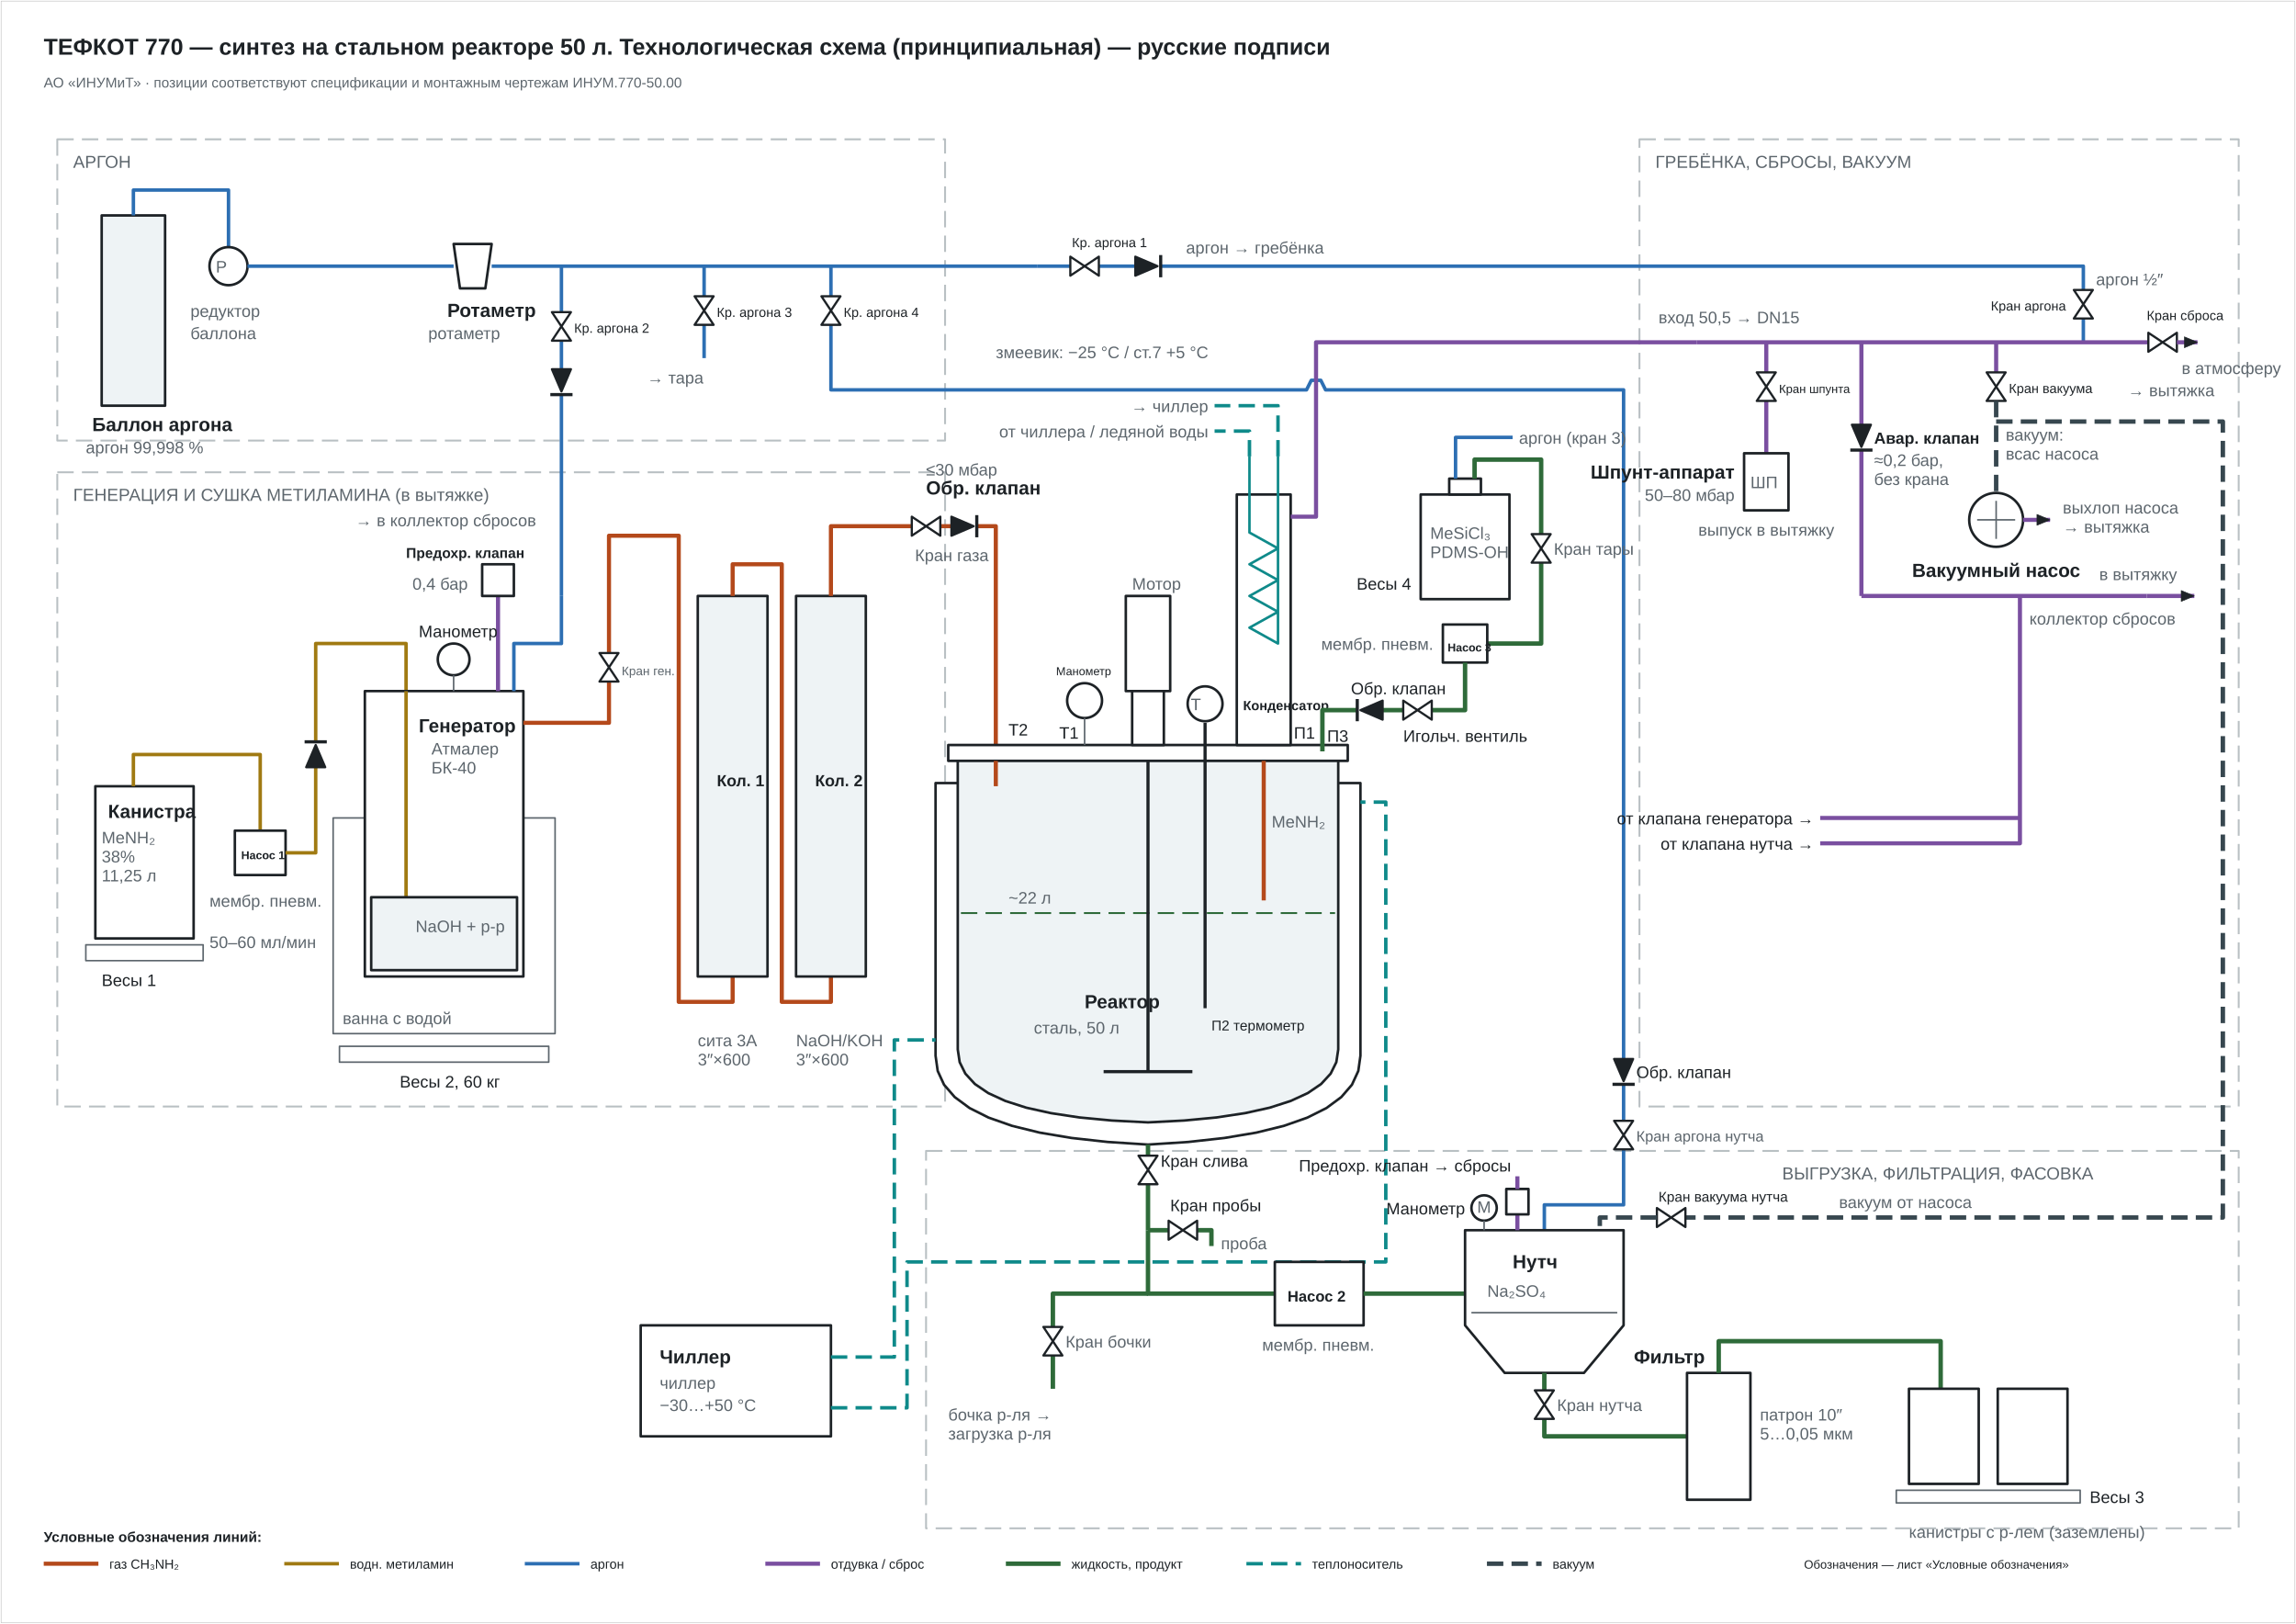
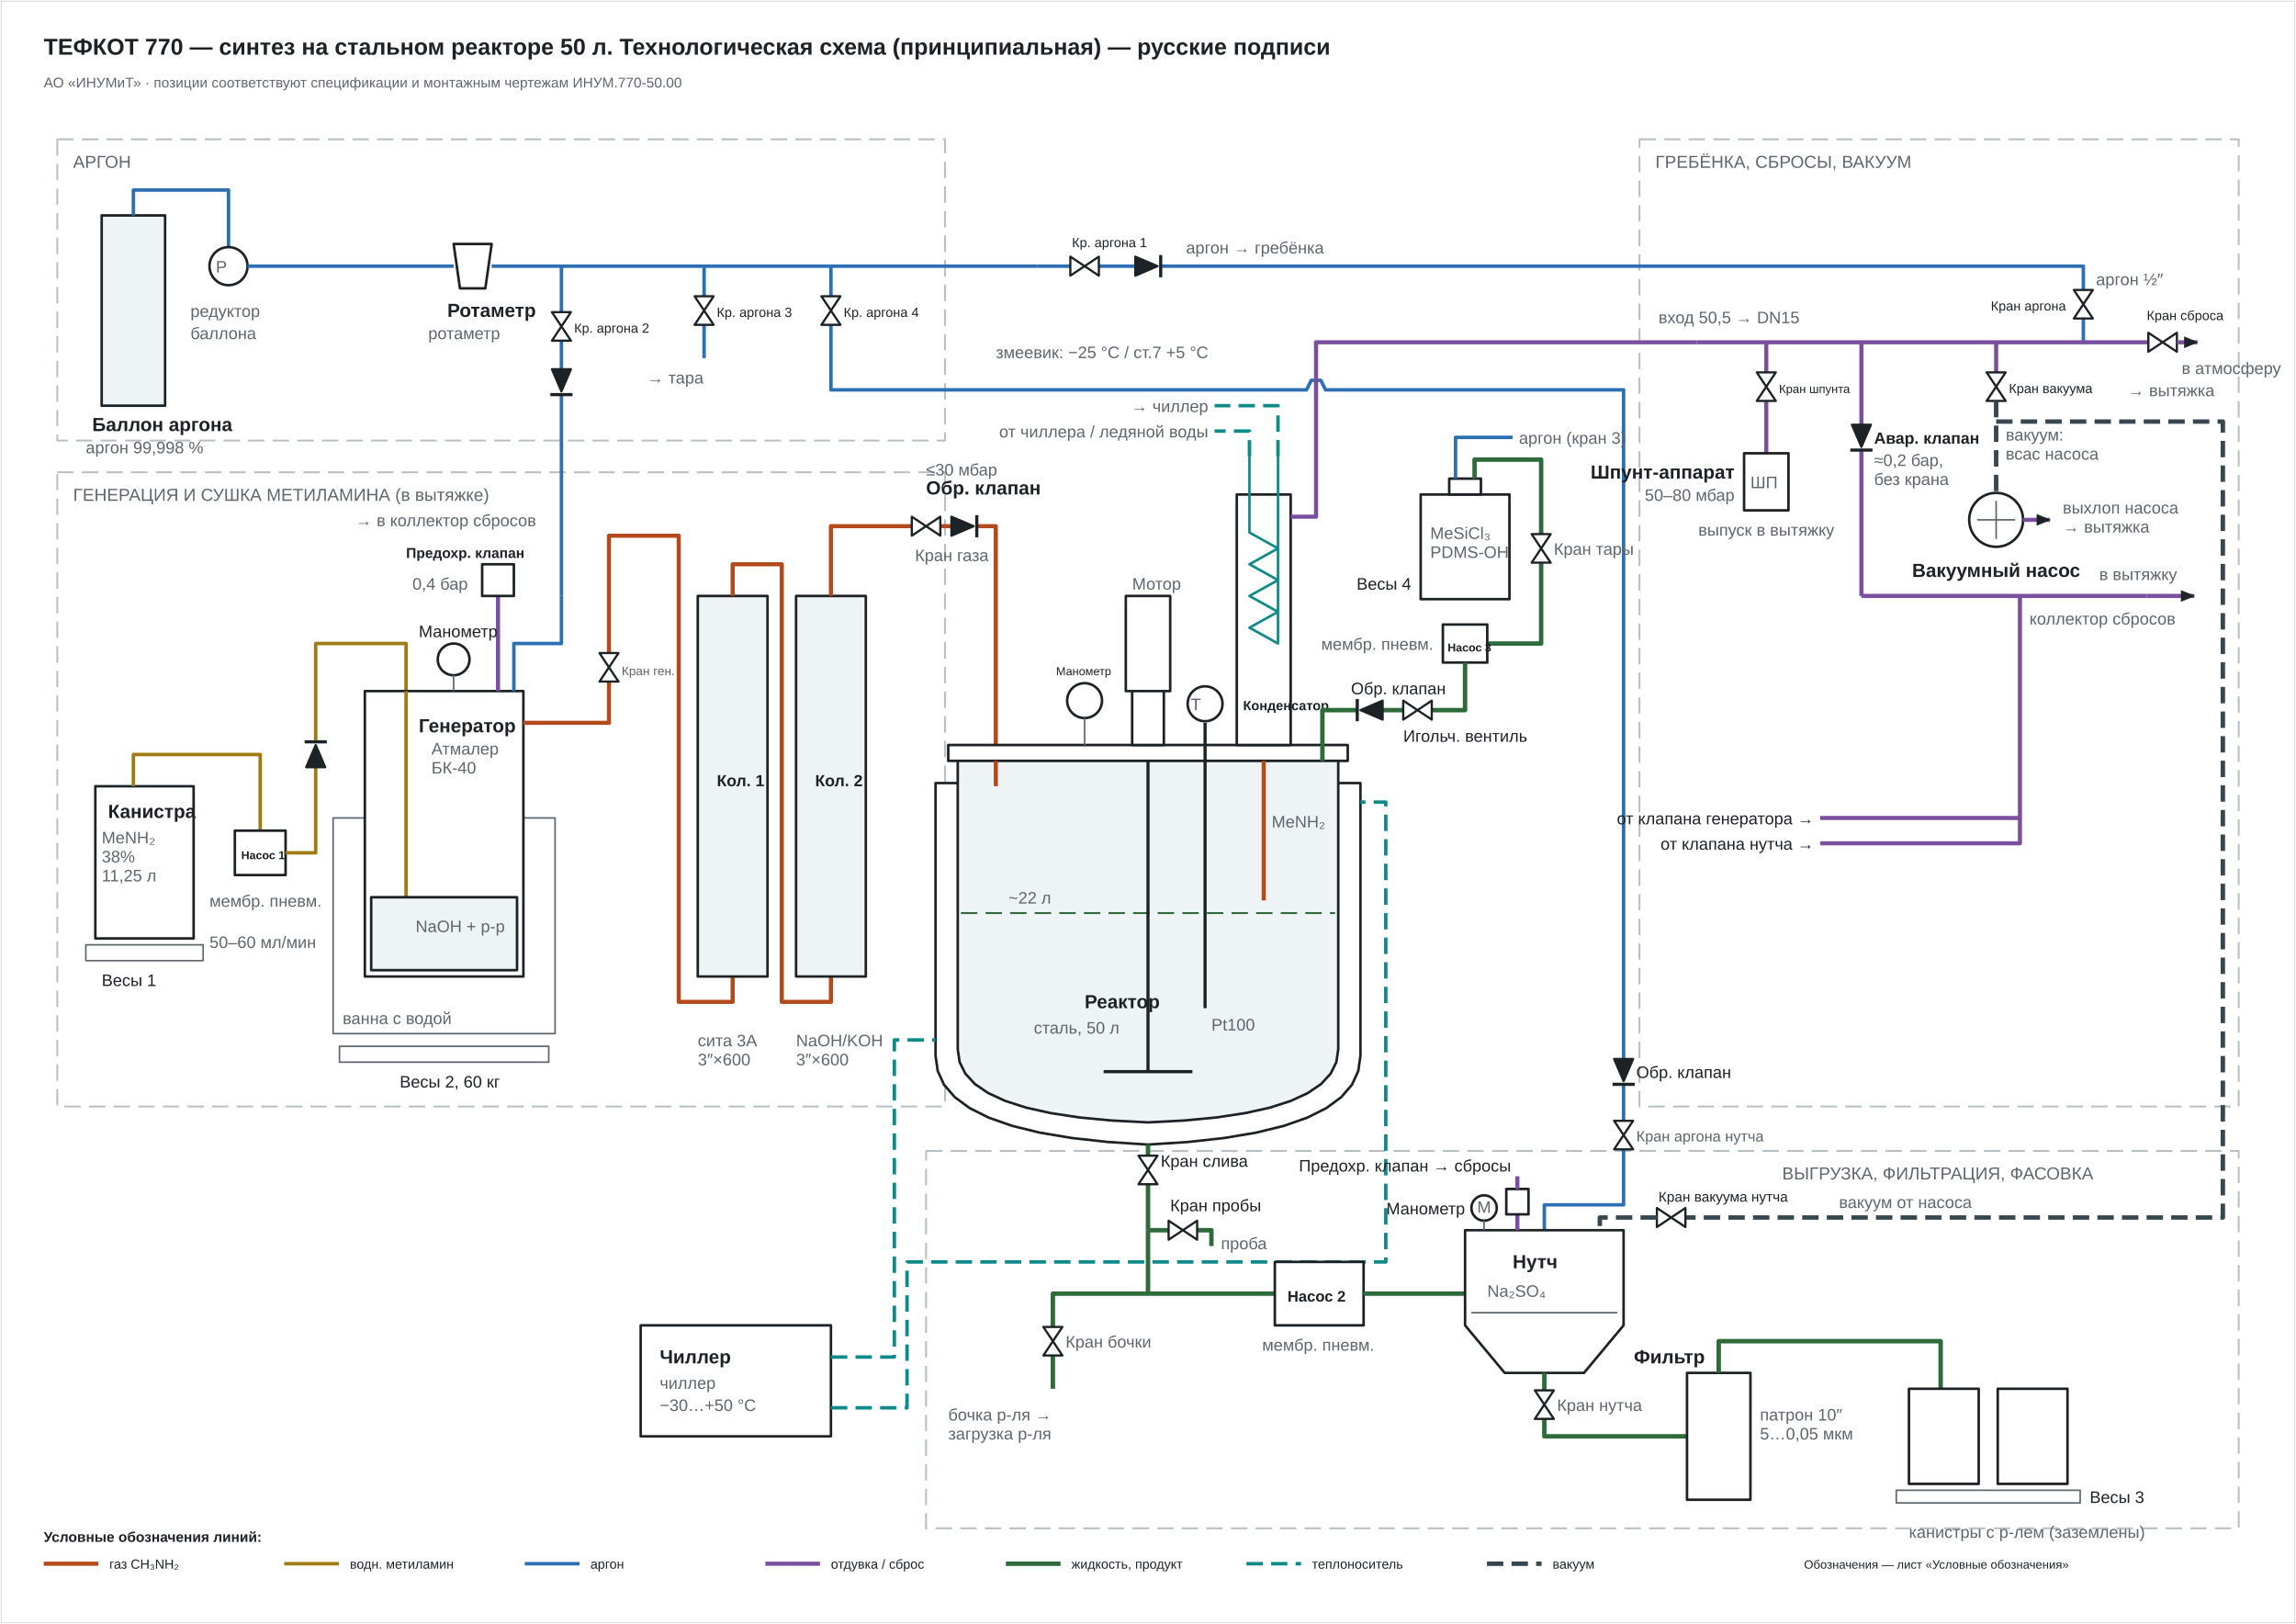
<svg xmlns="http://www.w3.org/2000/svg" viewBox="0 0 420.0 297.0" width="420.0mm" height="297.0mm" font-family="Arial, 'Liberation Sans', sans-serif">
  <rect width="100%" height="100%" fill="#fff" />
  <path d="M0.20,0.20 L419.80,0.20 L419.80,296.80 L0.20,296.80 Z" fill="none" stroke="#bbbbbb" stroke-width="0.1" stroke-linejoin="round" />
  <text x="8.00" y="10.00" font-size="4.2" text-anchor="start" fill="#1d2226" font-weight="bold">ТЕФКОТ 770 — синтез на стальном реакторе 50 л. Технологическая схема (принципиальная) — русские подписи</text>
  <text x="8.00" y="16.00" font-size="2.6" text-anchor="start" fill="#5d666d">АО «ИНУМиТ» · позиции соответствуют спецификации и монтажным чертежам ИНУМ.770-50.00</text>
  <path d="M10.48,25.48 L172.88,25.48 L172.88,80.58 L10.48,80.58 Z" fill="none" stroke="#b9c0c3" stroke-width="0.348" stroke-dasharray="3 1.5" stroke-linejoin="round" />
  <text x="13.38" y="30.70" font-size="3.19" text-anchor="start" fill="#5d666d">АРГОН</text>
  <path d="M10.48,86.38 L172.88,86.38 L172.88,202.38 L10.48,202.38 Z" fill="none" stroke="#b9c0c3" stroke-width="0.348" stroke-dasharray="3 1.5" stroke-linejoin="round" />
  <text x="13.38" y="91.60" font-size="3.19" text-anchor="start" fill="#5d666d">ГЕНЕРАЦИЯ И СУШКА МЕТИЛАМИНА (в вытяжке)</text>
  <path d="M299.90,25.48 L409.52,25.48 L409.52,202.38 L299.90,202.38 Z" fill="none" stroke="#b9c0c3" stroke-width="0.348" stroke-dasharray="3 1.5" stroke-linejoin="round" />
  <text x="302.80" y="30.70" font-size="3.19" text-anchor="start" fill="#5d666d">ГРЕБЁНКА, СБРОСЫ, ВАКУУМ</text>
  <path d="M169.40,210.50 L409.52,210.50 L409.52,279.52 L169.40,279.52 Z" fill="none" stroke="#b9c0c3" stroke-width="0.348" stroke-dasharray="3 1.5" stroke-linejoin="round" />
  <text x="326.00" y="215.72" font-size="3.19" text-anchor="start" fill="#5d666d">ВЫГРУЗКА, ФИЛЬТРАЦИЯ, ФАСОВКА</text>
  <path d="M18.60,39.40 L30.20,39.40 L30.20,74.20 L18.60,74.20 Z" fill="#eef3f5" stroke="#1d2226" stroke-width="0.464" stroke-linejoin="round" />
  <text x="16.86" y="78.84" font-size="3.48" text-anchor="start" fill="#1d2226" font-weight="bold">Баллон аргона</text>
  <text x="15.70" y="82.90" font-size="3.045" text-anchor="start" fill="#5d666d">аргон 99,998 %</text>
  <path d="M24.40,39.40 L24.40,34.76 L41.80,34.76 L41.80,45.20" fill="none" stroke="#2d6fb3" stroke-width="0.638" stroke-linejoin="round" />
  <circle cx="41.80" cy="48.68" r="3.48" fill="#ffffff" stroke="#1d2226" stroke-width="0.464" />
  <text x="39.48" y="49.84" font-size="3.045" text-anchor="start" fill="#5d666d">Р</text>
  <text x="34.84" y="57.96" font-size="3.045" text-anchor="start" fill="#5d666d">редуктор</text>
  <text x="34.84" y="62.02" font-size="3.045" text-anchor="start" fill="#5d666d">баллона</text>
  <path d="M45.28,48.68 L82.98,48.68" fill="none" stroke="#2d6fb3" stroke-width="0.638" stroke-linejoin="round" />
  <path d="M82.98,44.62 L89.94,44.62 L88.78,52.74 L84.14,52.74 Z" fill="#ffffff" stroke="#1d2226" stroke-width="0.464" stroke-linejoin="round" />
  <text x="81.82" y="57.96" font-size="3.48" text-anchor="start" fill="#1d2226" font-weight="bold">Ротаметр</text>
  <text x="78.34" y="62.02" font-size="3.045" text-anchor="start" fill="#5d666d">ротаметр</text>
  <path d="M89.94,48.68 L169.40,48.68 L189.70,48.68" fill="none" stroke="#2d6fb3" stroke-width="0.638" stroke-linejoin="round" />
  <path d="M102.70,48.68 L102.70,57.09" fill="none" stroke="#2d6fb3" stroke-width="0.638" stroke-linejoin="round" />
  <path d="M102.70,62.31 L102.70,67.53" fill="none" stroke="#2d6fb3" stroke-width="0.638" stroke-linejoin="round" />
  <path d="M102.70,72.17 L102.70,109.00" fill="none" stroke="#2d6fb3" stroke-width="0.638" stroke-linejoin="round" />
  <path d="M100.96,57.09 L104.44,62.31 L100.96,62.31 L104.44,57.09 Z" fill="#ffffff" stroke="#1d2226" stroke-width="0.406" stroke-linejoin="round" />
  <text x="105.02" y="60.86" font-size="2.436" text-anchor="start" fill="#1d2226">Кр. аргона 2</text>
  <path d="M100.96,67.53 L102.70,71.59 L104.44,67.53 Z" fill="#1d2226" stroke="#1d2226" stroke-width="0.406" stroke-linejoin="round" />
  <path d="M100.67,72.17 L104.73,72.17" fill="none" stroke="#1d2226" stroke-width="0.58" stroke-linejoin="round" />
  <path d="M128.80,48.68 L128.80,54.19" fill="none" stroke="#2d6fb3" stroke-width="0.638" stroke-linejoin="round" />
  <path d="M128.80,59.41 L128.80,65.50" fill="none" stroke="#2d6fb3" stroke-width="0.638" stroke-linejoin="round" />
  <path d="M127.06,54.19 L130.54,59.41 L127.06,59.41 L130.54,54.19 Z" fill="#ffffff" stroke="#1d2226" stroke-width="0.406" stroke-linejoin="round" />
  <text x="131.12" y="57.96" font-size="2.436" text-anchor="start" fill="#1d2226">Кр. аргона 3</text>
  <text x="118.36" y="70.14" font-size="3.045" text-anchor="start" fill="#5d666d">→ тара</text>
  <path d="M152.00,48.68 L152.00,54.19" fill="none" stroke="#2d6fb3" stroke-width="0.638" stroke-linejoin="round" />
  <path d="M152.00,59.41 L152.00,71.30 L239.00,71.30 L239.87,69.56 L241.61,69.56 L242.48,71.30 L297.00,71.30 L297.00,193.68" fill="none" stroke="#2d6fb3" stroke-width="0.638" stroke-linejoin="round" />
  <path d="M297.00,198.32 L297.00,204.99" fill="none" stroke="#2d6fb3" stroke-width="0.638" stroke-linejoin="round" />
  <path d="M297.00,210.21 L297.00,220.36 L282.50,220.36 L282.50,225.00" fill="none" stroke="#2d6fb3" stroke-width="0.638" stroke-linejoin="round" />
  <path d="M150.26,54.19 L153.74,59.41 L150.26,59.41 L153.74,54.19 Z" fill="#ffffff" stroke="#1d2226" stroke-width="0.406" stroke-linejoin="round" />
  <text x="154.32" y="57.96" font-size="2.436" text-anchor="start" fill="#1d2226">Кр. аргона 4</text>
  <path d="M295.26,193.68 L297.00,197.74 L298.74,193.68 Z" fill="#1d2226" stroke="#1d2226" stroke-width="0.406" stroke-linejoin="round" />
  <path d="M294.97,198.32 L299.03,198.32" fill="none" stroke="#1d2226" stroke-width="0.58" stroke-linejoin="round" />
  <text x="299.32" y="197.16" font-size="3.045" text-anchor="start" fill="#1d2226">Обр. клапан</text>
  <path d="M295.26,204.99 L298.74,210.21 L295.26,210.21 L298.74,204.99 Z" fill="#ffffff" stroke="#1d2226" stroke-width="0.406" stroke-linejoin="round" />
  <text x="299.32" y="208.76" font-size="2.74" text-anchor="start" fill="#5d666d">Кран аргона нутча</text>
  <path d="M189.70,48.68 L195.79,48.68" fill="none" stroke="#2d6fb3" stroke-width="0.638" stroke-linejoin="round" />
  <path d="M201.01,48.68 L207.68,48.68" fill="none" stroke="#2d6fb3" stroke-width="0.638" stroke-linejoin="round" />
  <path d="M212.32,48.68 L381.10,48.68 L381.10,53.03" fill="none" stroke="#2d6fb3" stroke-width="0.638" stroke-linejoin="round" />
  <path d="M381.10,58.25 L381.10,62.60" fill="none" stroke="#2d6fb3" stroke-width="0.638" stroke-linejoin="round" />
  <path d="M195.79,46.94 L201.01,50.42 L201.01,46.94 L195.79,50.42 Z" fill="#ffffff" stroke="#1d2226" stroke-width="0.406" stroke-linejoin="round" />
  <text x="196.08" y="45.20" font-size="2.436" text-anchor="start" fill="#1d2226">Кр. аргона 1</text>
  <path d="M207.68,46.94 L211.74,48.68 L207.68,50.42 Z" fill="#1d2226" stroke="#1d2226" stroke-width="0.406" stroke-linejoin="round" />
  <path d="M212.32,46.65 L212.32,50.71" fill="none" stroke="#1d2226" stroke-width="0.58" stroke-linejoin="round" />
  <text x="216.96" y="46.36" font-size="3.045" text-anchor="start" fill="#5d666d">аргон → гребёнка</text>
  <path d="M17.44,143.80 L35.42,143.80 L35.42,171.64 L17.44,171.64 Z" fill="#ffffff" stroke="#1d2226" stroke-width="0.464" stroke-linejoin="round" />
  <text x="19.76" y="149.60" font-size="3.48" text-anchor="start" fill="#1d2226" font-weight="bold">Канистра</text>
  <text x="18.60" y="154.24" font-size="3.045" text-anchor="start" fill="#5d666d">MeNH₂</text>
  <text x="18.60" y="157.72" font-size="3.045" text-anchor="start" fill="#5d666d">38%</text>
  <text x="18.60" y="161.20" font-size="3.045" text-anchor="start" fill="#5d666d">11,25 л</text>
  <path d="M15.70,172.80 L37.16,172.80 L37.16,175.70 L15.70,175.70 Z" fill="none" stroke="#5d666d" stroke-width="0.29" stroke-linejoin="round" />
  <text x="18.60" y="180.34" font-size="3.045" text-anchor="start" fill="#1d2226">Весы 1</text>
  <path d="M24.40,143.80 L24.40,138.00 L47.60,138.00 L47.60,151.92" fill="none" stroke="#a07a12" stroke-width="0.638" stroke-linejoin="round" />
  <path d="M42.96,151.92 L52.24,151.92 L52.24,160.04 L42.96,160.04 Z" fill="#ffffff" stroke="#1d2226" stroke-width="0.464" stroke-linejoin="round" />
  <text x="44.12" y="157.14" font-size="2.088" text-anchor="start" fill="#1d2226" font-weight="bold">Насос 1</text>
  <text x="38.32" y="165.84" font-size="3.045" text-anchor="start" fill="#5d666d">мембр. пневм.</text>
  <text x="38.32" y="173.38" font-size="3.045" text-anchor="start" fill="#5d666d">50–60 мл/мин</text>
  <path d="M52.24,155.98 L57.75,155.98 L57.75,140.32" fill="none" stroke="#a07a12" stroke-width="0.638" stroke-linejoin="round" />
  <path d="M57.75,135.68 L57.75,117.70 L74.28,117.70 L74.28,126.40" fill="none" stroke="#a07a12" stroke-width="0.638" stroke-linejoin="round" />
  <path d="M56.01,140.32 L57.75,136.26 L59.49,140.32 Z" fill="#1d2226" stroke="#1d2226" stroke-width="0.406" stroke-linejoin="round" />
  <path d="M55.72,135.68 L59.78,135.68" fill="none" stroke="#1d2226" stroke-width="0.58" stroke-linejoin="round" />
  <path d="M60.94,149.60 L101.54,149.60 L101.54,189.04 L60.94,189.04 Z" fill="none" stroke="#5d666d" stroke-width="0.29" stroke-linejoin="round" />
  <text x="62.68" y="187.30" font-size="3.045" text-anchor="start" fill="#5d666d">ванна с водой</text>
  <path d="M66.74,126.40 L95.74,126.40 L95.74,178.60 L66.74,178.60 Z" fill="#ffffff" stroke="#1d2226" stroke-width="0.464" stroke-linejoin="round" />
  <path d="M74.28,126.40 L74.28,172.80" fill="none" stroke="#a07a12" stroke-width="0.638" stroke-linejoin="round" />
  <path d="M67.90,164.10 L94.58,164.10 L94.58,177.44 L67.90,177.44 Z" fill="#eef3f5" stroke="#1d2226" stroke-width="0.464" stroke-linejoin="round" />
  <text x="76.02" y="170.48" font-size="3.045" text-anchor="start" fill="#5d666d">NaOH + р-р</text>
  <text x="76.60" y="133.94" font-size="3.48" text-anchor="start" fill="#1d2226" font-weight="bold">Генератор</text>
  <text x="78.92" y="138.00" font-size="3.045" text-anchor="start" fill="#5d666d">Атмалер</text>
  <text x="78.92" y="141.48" font-size="3.045" text-anchor="start" fill="#5d666d">БК-40</text>
  <path d="M62.10,191.36 L100.38,191.36 L100.38,194.26 L62.10,194.26 Z" fill="none" stroke="#5d666d" stroke-width="0.29" stroke-linejoin="round" />
  <text x="73.12" y="198.90" font-size="3.045" text-anchor="start" fill="#1d2226">Весы 2, 60 кг</text>
  <path d="M91.10,126.40 L91.10,117.70 L91.10,109.00" fill="none" stroke="#7a4fa0" stroke-width="0.754" stroke-linejoin="round" />
  <path d="M88.20,103.20 L94.00,103.20 L94.00,109.00 L88.20,109.00 Z" fill="#ffffff" stroke="#1d2226" stroke-width="0.464" stroke-linejoin="round" />
  <text x="74.28" y="102.04" font-size="2.61" text-anchor="start" fill="#1d2226" font-weight="bold">Предохр. клапан</text>
  <text x="75.44" y="107.84" font-size="3.045" text-anchor="start" fill="#5d666d">0,4 бар</text>
  <text x="65.00" y="96.24" font-size="3.045" text-anchor="start" fill="#5d666d">→ в коллектор сбросов</text>
  <circle cx="82.98" cy="120.60" r="2.90" fill="#ffffff" stroke="#1d2226" stroke-width="0.464" />
  <path d="M82.98,123.50 L82.98,126.40" fill="none" stroke="#5d666d" stroke-width="0.29" stroke-linejoin="round" />
  <text x="76.60" y="116.54" font-size="3.045" text-anchor="start" fill="#1d2226">Манометр</text>
  <path d="M102.70,109.00 L102.70,117.70 L94.00,117.70 L94.00,126.40" fill="none" stroke="#2d6fb3" stroke-width="0.638" stroke-linejoin="round" />
  <path d="M95.74,132.20 L111.40,132.20 L111.40,124.66" fill="none" stroke="#b4491b" stroke-width="0.754" stroke-linejoin="round" />
  <path d="M111.40,119.44 L111.40,97.98 L124.16,97.98 L124.16,183.24 L134.02,183.24 L134.02,178.60" fill="none" stroke="#b4491b" stroke-width="0.754" stroke-linejoin="round" />
  <path d="M109.66,119.44 L113.14,124.66 L109.66,124.66 L113.14,119.44 Z" fill="#ffffff" stroke="#1d2226" stroke-width="0.406" stroke-linejoin="round" />
  <text x="113.72" y="123.50" font-size="2.284" text-anchor="start" fill="#5d666d">Кран ген.</text>
  <path d="M127.64,109.00 L140.40,109.00 L140.40,178.60 L127.64,178.60 Z" fill="#eef3f5" stroke="#1d2226" stroke-width="0.464" stroke-linejoin="round" />
  <text x="131.12" y="143.80" font-size="2.958" text-anchor="start" fill="#1d2226" font-weight="bold">Кол. 1</text>
  <text x="127.64" y="191.36" font-size="3.045" text-anchor="start" fill="#5d666d">сита 3А</text>
  <text x="127.64" y="194.84" font-size="3.045" text-anchor="start" fill="#5d666d">3″×600</text>
  <path d="M134.02,109.00 L134.02,103.20 L143.01,103.20 L143.01,183.24 L152.00,183.24 L152.00,178.60" fill="none" stroke="#b4491b" stroke-width="0.754" stroke-linejoin="round" />
  <path d="M145.62,109.00 L158.38,109.00 L158.38,178.60 L145.62,178.60 Z" fill="#eef3f5" stroke="#1d2226" stroke-width="0.464" stroke-linejoin="round" />
  <text x="149.10" y="143.80" font-size="2.958" text-anchor="start" fill="#1d2226" font-weight="bold">Кол. 2</text>
  <text x="145.62" y="191.36" font-size="3.045" text-anchor="start" fill="#5d666d">NaOH/KOH</text>
  <text x="145.62" y="194.84" font-size="3.045" text-anchor="start" fill="#5d666d">3″×600</text>
  <path d="M152.00,109.00 L152.00,96.24 L166.79,96.24" fill="none" stroke="#b4491b" stroke-width="0.754" stroke-linejoin="round" />
  <path d="M172.01,96.24 L174.04,96.24" fill="none" stroke="#b4491b" stroke-width="0.754" stroke-linejoin="round" />
  <path d="M178.68,96.24 L182.16,96.24 L182.16,136.26" fill="none" stroke="#b4491b" stroke-width="0.754" stroke-linejoin="round" />
  <path d="M166.79,94.50 L172.01,97.98 L172.01,94.50 L166.79,97.98 Z" fill="#ffffff" stroke="#1d2226" stroke-width="0.406" stroke-linejoin="round" />
  <text x="167.37" y="102.62" font-size="3.045" text-anchor="start" fill="#5d666d">Кран газа</text>
  <path d="M174.04,94.50 L178.10,96.24 L174.04,97.98 Z" fill="#1d2226" stroke="#1d2226" stroke-width="0.406" stroke-linejoin="round" />
  <path d="M178.68,94.21 L178.68,98.27" fill="none" stroke="#1d2226" stroke-width="0.58" stroke-linejoin="round" />
  <text x="169.40" y="90.44" font-size="3.48" text-anchor="start" fill="#1d2226" font-weight="bold">Обр. клапан</text>
  <text x="169.40" y="86.96" font-size="3.045" text-anchor="start" fill="#5d666d">≤30 мбар</text>
  <path d="M171.14,143.22 L171.14,193.10 L171.53,195.87 L172.69,198.39 L174.64,200.65 L177.36,202.66 L180.85,204.41 L185.13,205.91 L190.18,207.15 L196.01,208.13 L202.62,208.86 L210.00,209.34 L217.38,208.86 L223.99,208.13 L229.82,207.15 L234.87,205.91 L239.14,204.41 L242.64,202.66 L245.36,200.65 L247.31,198.39 L248.47,195.87 L248.86,193.10 L248.86,143.22 Z" fill="#ffffff" stroke="#1d2226" stroke-width="0.464" stroke-linejoin="round" />
  <path d="M175.20,138.00 L175.20,191.94 L175.55,194.27 L176.59,196.37 L178.33,198.26 L180.77,199.92 L183.90,201.36 L187.73,202.59 L192.25,203.59 L197.47,204.38 L203.39,204.94 L210.00,205.28 L216.61,204.94 L222.53,204.38 L227.75,203.59 L232.27,202.59 L236.10,201.36 L239.23,199.92 L241.67,198.26 L243.41,196.37 L244.45,194.27 L244.80,191.94 L244.80,138.00 Z" fill="#eef3f5" stroke="#1d2226" stroke-width="0.464" stroke-linejoin="round" />
  <path d="M173.46,136.26 L246.54,136.26 L246.54,139.16 L173.46,139.16 Z" fill="#ffffff" stroke="#1d2226" stroke-width="0.464" stroke-linejoin="round" />
  <path d="M175.78,167.00 L244.22,167.00" fill="none" stroke="#2f6b3a" stroke-width="0.348" stroke-dasharray="3 1.5" stroke-linejoin="round" />
  <text x="184.48" y="165.26" font-size="3.045" text-anchor="start" fill="#5d666d">~22 л</text>
  <text x="198.40" y="184.40" font-size="3.48" text-anchor="start" fill="#1d2226" font-weight="bold">Реактор</text>
  <text x="189.12" y="189.04" font-size="3.045" text-anchor="start" fill="#5d666d">сталь, 50 л</text>
  <path d="M182.16,139.16 L182.16,143.80" fill="none" stroke="#b4491b" stroke-width="0.754" stroke-linejoin="round" />
  <path d="M231.17,139.16 L231.17,164.68" fill="none" stroke="#b4491b" stroke-width="0.754" stroke-linejoin="round" />
  <text x="232.62" y="151.34" font-size="3.045" text-anchor="start" fill="#5d666d">MeNH₂</text>
-   <text x="184.48" y="134.52" font-size="3.045" text-anchor="start" fill="#1d2226">Т2</text>
  <circle cx="198.40" cy="128.14" r="3.19" fill="#ffffff" stroke="#1d2226" stroke-width="0.464" />
  <path d="M198.40,131.33 L198.40,136.26" fill="none" stroke="#5d666d" stroke-width="0.29" stroke-linejoin="round" />
  <text x="193.18" y="123.50" font-size="2.131" text-anchor="start" fill="#1d2226">Манометр</text>
-   <text x="193.76" y="135.10" font-size="3.045" text-anchor="start" fill="#1d2226">Т1</text>
  <path d="M205.94,109.00 L214.06,109.00 L214.06,126.40 L205.94,126.40 Z" fill="#ffffff" stroke="#1d2226" stroke-width="0.464" stroke-linejoin="round" />
  <text x="207.10" y="107.84" font-size="3.045" text-anchor="start" fill="#5d666d">Мотор</text>
  <path d="M207.10,126.40 L212.90,126.40 L212.90,136.26 L207.10,136.26 Z" fill="#ffffff" stroke="#1d2226" stroke-width="0.464" stroke-linejoin="round" />
  <path d="M210.00,139.16 L210.00,196.00" fill="none" stroke="#1d2226" stroke-width="0.58" stroke-linejoin="round" />
  <path d="M201.88,196.00 L218.12,196.00" fill="none" stroke="#1d2226" stroke-width="0.58" stroke-linejoin="round" />
  <path d="M220.44,132.20 L220.44,184.40" fill="none" stroke="#1d2226" stroke-width="0.58" stroke-linejoin="round" />
  <circle cx="220.44" cy="128.72" r="3.19" fill="#ffffff" stroke="#1d2226" stroke-width="0.464" />
  <text x="217.83" y="129.88" font-size="3.045" text-anchor="start" fill="#5d666d">Т</text>
-   <text x="221.60" y="188.46" font-size="2.588" text-anchor="start" fill="#1d2226">П2 термометр</text>
+   <text x="221.60" y="188.46" font-size="3.045" text-anchor="start" fill="#5d666d">Pt100</text>
  <path d="M226.24,90.44 L236.10,90.44 L236.10,136.26 L226.24,136.26 Z" fill="#ffffff" stroke="#1d2226" stroke-width="0.464" stroke-linejoin="round" />
  <path d="M228.56,83.48 L228.56,97.40 L233.78,100.30 L228.56,103.20 L233.78,106.10 L228.56,109.00 L233.78,111.90 L228.56,114.80 L233.78,117.70 L233.78,83.48" fill="none" stroke="#0f8a8a" stroke-width="0.464" stroke-linejoin="round" />
  <path d="M228.56,83.48 L228.56,78.84 L222.18,78.84" fill="none" stroke="#0f8a8a" stroke-width="0.638" stroke-dasharray="3 1.5" stroke-linejoin="round" />
  <path d="M233.78,83.48 L233.78,74.20 L222.18,74.20" fill="none" stroke="#0f8a8a" stroke-width="0.638" stroke-dasharray="3 1.5" stroke-linejoin="round" />
  <text x="221.02" y="75.36" font-size="3.045" text-anchor="end" fill="#5d666d">→ чиллер</text>
  <text x="221.02" y="80.00" font-size="3.045" text-anchor="end" fill="#5d666d">от чиллера / ледяной воды</text>
  <text x="227.40" y="129.88" font-size="2.436" text-anchor="start" fill="#1d2226" font-weight="bold">Конденсатор</text>
  <text x="182.16" y="65.50" font-size="3.045" text-anchor="start" fill="#5d666d">змеевик: −25 °C / ст.7 +5 °C</text>
-   <text x="236.68" y="135.10" font-size="3.045" text-anchor="start" fill="#1d2226">П1</text>
  <path d="M259.88,90.44 L276.12,90.44 L276.12,109.58 L259.88,109.58 Z" fill="#ffffff" stroke="#1d2226" stroke-width="0.464" stroke-linejoin="round" />
  <path d="M265.10,87.54 L270.90,87.54 L270.90,90.44 L265.10,90.44 Z" fill="#ffffff" stroke="#1d2226" stroke-width="0.464" stroke-linejoin="round" />
  <text x="261.62" y="98.56" font-size="3.045" text-anchor="start" fill="#5d666d">MeSiCl₃</text>
  <text x="261.62" y="102.04" font-size="3.045" text-anchor="start" fill="#5d666d">PDMS-OH</text>
  <text x="258.14" y="107.84" font-size="3.045" text-anchor="end" fill="#1d2226">Весы 4</text>
  <path d="M266.26,87.54 L266.26,80.00 L276.70,80.00" fill="none" stroke="#2d6fb3" stroke-width="0.638" stroke-linejoin="round" />
  <text x="277.86" y="81.16" font-size="3.045" text-anchor="start" fill="#5d666d">аргон (кран 3)</text>
  <path d="M269.74,87.54 L269.74,84.06 L281.92,84.06 L281.92,97.69" fill="none" stroke="#2f6b3a" stroke-width="0.812" stroke-linejoin="round" />
  <path d="M281.92,102.91 L281.92,117.70 L272.06,117.70" fill="none" stroke="#2f6b3a" stroke-width="0.812" stroke-linejoin="round" />
  <path d="M280.18,97.69 L283.66,102.91 L280.18,102.91 L283.66,97.69 Z" fill="#ffffff" stroke="#1d2226" stroke-width="0.406" stroke-linejoin="round" />
  <text x="284.24" y="101.46" font-size="3.045" text-anchor="start" fill="#5d666d">Кран тары</text>
  <path d="M263.94,114.22 L272.06,114.22 L272.06,121.18 L263.94,121.18 Z" fill="#ffffff" stroke="#1d2226" stroke-width="0.464" stroke-linejoin="round" />
  <text x="264.81" y="119.15" font-size="2.088" text-anchor="start" fill="#1d2226" font-weight="bold">Насос 3</text>
  <text x="262.20" y="118.86" font-size="3.045" text-anchor="end" fill="#5d666d">мембр. пневм.</text>
  <path d="M268.00,121.18 L268.00,129.88 L261.91,129.88" fill="none" stroke="#2f6b3a" stroke-width="0.812" stroke-linejoin="round" />
  <path d="M256.69,129.88 L252.92,129.88" fill="none" stroke="#2f6b3a" stroke-width="0.812" stroke-linejoin="round" />
-   <path d="M248.28,129.88 L241.90,129.88 L241.90,137.42" fill="none" stroke="#2f6b3a" stroke-width="0.812" stroke-linejoin="round" />
+   <path d="M248.28,129.88 L241.90,129.88 L241.90,139.16" fill="none" stroke="#2f6b3a" stroke-width="0.812" stroke-linejoin="round" />
  <path d="M256.69,128.14 L261.91,131.62 L261.91,128.14 L256.69,131.62 Z" fill="#ffffff" stroke="#1d2226" stroke-width="0.406" stroke-linejoin="round" />
  <text x="256.69" y="135.68" font-size="3.045" text-anchor="start" fill="#1d2226">Игольч. вентиль</text>
  <path d="M252.92,128.14 L248.86,129.88 L252.92,131.62 Z" fill="#1d2226" stroke="#1d2226" stroke-width="0.406" stroke-linejoin="round" />
  <path d="M248.28,127.85 L248.28,131.91" fill="none" stroke="#1d2226" stroke-width="0.58" stroke-linejoin="round" />
  <text x="247.12" y="126.98" font-size="3.045" text-anchor="start" fill="#1d2226">Обр. клапан</text>
-   <text x="242.77" y="135.68" font-size="3.045" text-anchor="start" fill="#1d2226">П3</text>
  <path d="M236.10,94.50 L240.74,94.50 L240.74,62.60 L310.34,62.60" fill="none" stroke="#7a4fa0" stroke-width="0.754" stroke-linejoin="round" />
  <path d="M117.20,242.40 L152.00,242.40 L152.00,262.70 L117.20,262.70 Z" fill="#ffffff" stroke="#1d2226" stroke-width="0.464" stroke-linejoin="round" />
  <text x="120.68" y="249.36" font-size="3.48" text-anchor="start" fill="#1d2226" font-weight="bold">Чиллер</text>
  <text x="120.68" y="254.00" font-size="3.045" text-anchor="start" fill="#5d666d">чиллер</text>
  <text x="120.68" y="258.06" font-size="3.045" text-anchor="start" fill="#5d666d">−30…+50 °C</text>
  <path d="M152.00,248.20 L163.60,248.20 L163.60,190.20 L171.14,190.20" fill="none" stroke="#0f8a8a" stroke-width="0.638" stroke-dasharray="3 1.5" stroke-linejoin="round" />
  <path d="M152.00,257.48 L165.92,257.48 L165.92,230.80 L253.50,230.80 L253.50,146.70 L248.86,146.70" fill="none" stroke="#0f8a8a" stroke-width="0.638" stroke-dasharray="3 1.5" stroke-linejoin="round" />
  <path d="M310.34,62.60 L392.99,62.60" fill="none" stroke="#7a4fa0" stroke-width="0.754" stroke-linejoin="round" />
  <text x="303.38" y="59.12" font-size="3.045" text-anchor="start" fill="#5d666d">вход 50,5 → DN15</text>
  <path d="M323.10,62.60 L323.10,68.11" fill="none" stroke="#7a4fa0" stroke-width="0.754" stroke-linejoin="round" />
  <path d="M323.10,73.33 L323.10,82.90" fill="none" stroke="#7a4fa0" stroke-width="0.754" stroke-linejoin="round" />
  <path d="M321.36,68.11 L324.84,73.33 L321.36,73.33 L324.84,68.11 Z" fill="#ffffff" stroke="#1d2226" stroke-width="0.406" stroke-linejoin="round" />
  <text x="325.42" y="71.88" font-size="2.192" text-anchor="start" fill="#1d2226">Кран шпунта</text>
  <path d="M319.04,82.90 L327.16,82.90 L327.16,93.34 L319.04,93.34 Z" fill="#ffffff" stroke="#1d2226" stroke-width="0.464" stroke-linejoin="round" />
  <text x="320.20" y="89.28" font-size="3.045" text-anchor="start" fill="#5d666d">ШП</text>
  <text x="317.30" y="87.54" font-size="3.48" text-anchor="end" fill="#1d2226" font-weight="bold">Шпунт-аппарат</text>
  <text x="317.30" y="91.60" font-size="3.045" text-anchor="end" fill="#5d666d">50–80 мбар</text>
  <text x="323.10" y="97.98" font-size="3.045" text-anchor="middle" fill="#5d666d">выпуск в вытяжку</text>
  <path d="M340.50,62.60 L340.50,77.68" fill="none" stroke="#7a4fa0" stroke-width="0.754" stroke-linejoin="round" />
  <path d="M340.50,82.32 L340.50,109.00" fill="none" stroke="#7a4fa0" stroke-width="0.754" stroke-linejoin="round" />
  <path d="M338.76,77.68 L340.50,81.74 L342.24,77.68 Z" fill="#1d2226" stroke="#1d2226" stroke-width="0.406" stroke-linejoin="round" />
  <path d="M338.47,82.32 L342.53,82.32" fill="none" stroke="#1d2226" stroke-width="0.58" stroke-linejoin="round" />
  <text x="342.82" y="81.16" font-size="2.958" text-anchor="start" fill="#1d2226" font-weight="bold">Авар. клапан</text>
  <text x="342.82" y="85.22" font-size="3.045" text-anchor="start" fill="#5d666d">≈0,2 бар,</text>
  <text x="342.82" y="88.70" font-size="3.045" text-anchor="start" fill="#5d666d">без крана</text>
  <path d="M365.15,62.60 L365.15,68.11" fill="none" stroke="#7a4fa0" stroke-width="0.754" stroke-linejoin="round" />
  <path d="M363.41,68.11 L366.89,73.33 L363.41,73.33 L366.89,68.11 Z" fill="#ffffff" stroke="#1d2226" stroke-width="0.406" stroke-linejoin="round" />
  <text x="367.47" y="71.88" font-size="2.436" text-anchor="start" fill="#1d2226">Кран вакуума</text>
  <path d="M365.15,73.33 L365.15,90.15" fill="none" stroke="#37474f" stroke-width="0.812" stroke-dasharray="3 1.5" stroke-linejoin="round" />
  <path d="M365.15,77.10 L406.62,77.10 L406.62,222.68 L308.31,222.68" fill="none" stroke="#37474f" stroke-width="0.812" stroke-dasharray="3 1.5" stroke-linejoin="round" />
  <path d="M303.09,220.94 L308.31,224.42 L308.31,220.94 L303.09,224.42 Z" fill="#ffffff" stroke="#1d2226" stroke-width="0.406" stroke-linejoin="round" />
  <path d="M303.09,222.68 L292.65,222.68 L292.65,225.00" fill="none" stroke="#37474f" stroke-width="0.812" stroke-dasharray="3 1.5" stroke-linejoin="round" />
  <text x="303.38" y="219.78" font-size="2.588" text-anchor="start" fill="#1d2226">Кран вакуума нутча</text>
  <text x="336.40" y="220.94" font-size="3.045" text-anchor="start" fill="#5d666d">вакуум от насоса</text>
  <text x="366.89" y="80.58" font-size="3.045" text-anchor="start" fill="#5d666d">вакуум:</text>
  <text x="366.89" y="84.06" font-size="3.045" text-anchor="start" fill="#5d666d">всас насоса</text>
  <circle cx="365.15" cy="95.08" r="4.93" fill="#ffffff" stroke="#1d2226" stroke-width="0.464" />
  <path d="M361.67,95.08 L368.63,95.08" fill="none" stroke="#5d666d" stroke-width="0.29" stroke-linejoin="round" />
  <path d="M365.15,91.60 L365.15,98.56" fill="none" stroke="#5d666d" stroke-width="0.29" stroke-linejoin="round" />
  <text x="365.15" y="105.52" font-size="3.48" text-anchor="middle" fill="#1d2226" font-weight="bold">Вакуумный насос</text>
  <path d="M370.08,95.08 L375.01,95.08" fill="none" stroke="#7a4fa0" stroke-width="0.754" stroke-linejoin="round" />
  <path d="M375.01,95.08 L372.61,96.08 L372.61,94.08 Z" fill="#1d2226" stroke="#1d2226" stroke-width="0.1" stroke-linejoin="round" />
  <text x="377.33" y="93.92" font-size="3.045" text-anchor="start" fill="#5d666d">выхлоп насоса</text>
  <text x="377.33" y="97.40" font-size="3.045" text-anchor="start" fill="#5d666d">→ вытяжка</text>
  <path d="M379.36,53.03 L382.84,58.25 L379.36,58.25 L382.84,53.03 Z" fill="#ffffff" stroke="#1d2226" stroke-width="0.406" stroke-linejoin="round" />
  <text x="377.92" y="56.80" font-size="2.436" text-anchor="end" fill="#1d2226">Кран аргона</text>
  <text x="383.42" y="52.16" font-size="3.045" text-anchor="start" fill="#5d666d">аргон ½″</text>
  <path d="M392.99,60.86 L398.21,64.34 L398.21,60.86 L392.99,64.34 Z" fill="#ffffff" stroke="#1d2226" stroke-width="0.406" stroke-linejoin="round" />
  <text x="392.70" y="58.54" font-size="2.436" text-anchor="start" fill="#1d2226">Кран сброса</text>
  <path d="M398.21,62.60 L401.98,62.60" fill="none" stroke="#7a4fa0" stroke-width="0.754" stroke-linejoin="round" />
  <path d="M401.98,62.60 L399.58,63.60 L399.58,61.60 Z" fill="#1d2226" stroke="#1d2226" stroke-width="0.1" stroke-linejoin="round" />
  <text x="399.08" y="68.40" font-size="3.045" text-anchor="start" fill="#5d666d">в атмосферу</text>
  <text x="389.22" y="72.46" font-size="3.045" text-anchor="start" fill="#5d666d">→ вытяжка</text>
  <path d="M340.50,109.00 L392.70,109.00" fill="none" stroke="#7a4fa0" stroke-width="0.754" stroke-linejoin="round" />
  <path d="M392.70,109.00 L401.40,109.00" fill="none" stroke="#7a4fa0" stroke-width="0.754" stroke-linejoin="round" />
  <path d="M401.40,109.00 L399.00,110.00 L399.00,108.00 Z" fill="#1d2226" stroke="#1d2226" stroke-width="0.1" stroke-linejoin="round" />
  <text x="371.24" y="114.22" font-size="3.045" text-anchor="start" fill="#5d666d">коллектор сбросов</text>
  <text x="384.00" y="106.10" font-size="3.045" text-anchor="start" fill="#5d666d">в вытяжку</text>
  <text x="331.80" y="150.76" font-size="3.045" text-anchor="end" fill="#1d2226">от клапана генератора →</text>
  <path d="M332.96,149.60 L369.50,149.60" fill="none" stroke="#7a4fa0" stroke-width="0.754" stroke-linejoin="round" />
  <text x="331.80" y="155.40" font-size="3.045" text-anchor="end" fill="#1d2226">от клапана нутча →</text>
  <path d="M332.96,154.24 L369.50,154.24 L369.50,109.00" fill="none" stroke="#7a4fa0" stroke-width="0.754" stroke-linejoin="round" />
  <path d="M210.00,209.34 L210.00,211.37" fill="none" stroke="#2f6b3a" stroke-width="0.812" stroke-linejoin="round" />
  <path d="M210.00,216.59 L210.00,225.00" fill="none" stroke="#2f6b3a" stroke-width="0.812" stroke-linejoin="round" />
  <path d="M208.26,211.37 L211.74,216.59 L208.26,216.59 L211.74,211.37 Z" fill="#ffffff" stroke="#1d2226" stroke-width="0.406" stroke-linejoin="round" />
  <text x="212.32" y="213.40" font-size="3.045" text-anchor="start" fill="#1d2226">Кран слива</text>
  <path d="M210.00,225.00 L210.00,236.60 L233.20,236.60" fill="none" stroke="#2f6b3a" stroke-width="0.812" stroke-linejoin="round" />
  <path d="M210.00,225.00 L213.77,225.00" fill="none" stroke="#2f6b3a" stroke-width="0.812" stroke-linejoin="round" />
  <path d="M218.99,225.00 L221.60,225.00 L221.60,227.90" fill="none" stroke="#2f6b3a" stroke-width="0.812" stroke-linejoin="round" />
  <path d="M213.77,223.26 L218.99,226.74 L218.99,223.26 L213.77,226.74 Z" fill="#ffffff" stroke="#1d2226" stroke-width="0.406" stroke-linejoin="round" />
  <text x="214.06" y="221.52" font-size="3.045" text-anchor="start" fill="#1d2226">Кран пробы</text>
  <text x="223.34" y="228.48" font-size="3.045" text-anchor="start" fill="#5d666d">проба</text>
  <path d="M210.00,236.60 L192.60,236.60 L192.60,242.69" fill="none" stroke="#2f6b3a" stroke-width="0.812" stroke-linejoin="round" />
  <path d="M192.60,247.91 L192.60,254.00" fill="none" stroke="#2f6b3a" stroke-width="0.812" stroke-linejoin="round" />
  <path d="M190.86,242.69 L194.34,247.91 L190.86,247.91 L194.34,242.69 Z" fill="#ffffff" stroke="#1d2226" stroke-width="0.406" stroke-linejoin="round" />
  <text x="194.92" y="246.46" font-size="3.045" text-anchor="start" fill="#5d666d">Кран бочки</text>
  <text x="173.46" y="259.80" font-size="3.045" text-anchor="start" fill="#5d666d">бочка р-ля →</text>
  <text x="173.46" y="263.28" font-size="3.045" text-anchor="start" fill="#5d666d">загрузка р-ля</text>
  <path d="M233.20,230.80 L249.44,230.80 L249.44,242.40 L233.20,242.40 Z" fill="#ffffff" stroke="#1d2226" stroke-width="0.464" stroke-linejoin="round" />
  <text x="235.52" y="238.05" font-size="2.784" text-anchor="start" fill="#1d2226" font-weight="bold">Насос 2</text>
  <text x="230.88" y="247.04" font-size="3.045" text-anchor="start" fill="#5d666d">мембр. пневм.</text>
  <path d="M249.44,236.60 L268.00,236.60" fill="none" stroke="#2f6b3a" stroke-width="0.812" stroke-linejoin="round" />
  <path d="M268.00,225.00 L297.00,225.00 L297.00,242.40 L289.75,251.10 L275.25,251.10 L268.00,242.40 Z" fill="#ffffff" stroke="#1d2226" stroke-width="0.464" stroke-linejoin="round" />
  <path d="M269.16,240.08 L295.84,240.08" fill="none" stroke="#5d666d" stroke-width="0.29" stroke-linejoin="round" />
  <text x="276.70" y="231.96" font-size="3.48" text-anchor="start" fill="#1d2226" font-weight="bold">Нутч</text>
  <text x="272.06" y="237.18" font-size="3.045" text-anchor="start" fill="#5d666d">Na₂SO₄</text>
  <circle cx="271.48" cy="220.94" r="2.32" fill="#ffffff" stroke="#1d2226" stroke-width="0.464" />
  <text x="271.48" y="221.81" font-size="3.045" text-anchor="middle" fill="#5d666d">М</text>
  <path d="M271.48,223.26 L271.48,225.00" fill="none" stroke="#5d666d" stroke-width="0.29" stroke-linejoin="round" />
  <text x="268.00" y="222.10" font-size="3.045" text-anchor="end" fill="#1d2226">Манометр</text>
  <path d="M277.57,225.00 L277.57,222.10" fill="none" stroke="#7a4fa0" stroke-width="0.754" stroke-linejoin="round" />
  <path d="M275.54,217.46 L279.60,217.46 L279.60,222.10 L275.54,222.10 Z" fill="#ffffff" stroke="#1d2226" stroke-width="0.464" stroke-linejoin="round" />
  <path d="M277.57,217.46 L277.57,215.14" fill="none" stroke="#7a4fa0" stroke-width="0.754" stroke-linejoin="round" />
  <text x="276.41" y="214.27" font-size="3.045" text-anchor="end" fill="#1d2226">Предохр. клапан → сбросы</text>
  <path d="M282.50,251.10 L282.50,254.29" fill="none" stroke="#2f6b3a" stroke-width="0.812" stroke-linejoin="round" />
  <path d="M282.50,259.51 L282.50,262.70 L308.60,262.70" fill="none" stroke="#2f6b3a" stroke-width="0.812" stroke-linejoin="round" />
  <path d="M280.76,254.29 L284.24,259.51 L280.76,259.51 L284.24,254.29 Z" fill="#ffffff" stroke="#1d2226" stroke-width="0.406" stroke-linejoin="round" />
  <text x="284.82" y="258.06" font-size="3.045" text-anchor="start" fill="#5d666d">Кран нутча</text>
  <path d="M308.60,251.10 L320.20,251.10 L320.20,274.30 L308.60,274.30 Z" fill="#ffffff" stroke="#1d2226" stroke-width="0.464" stroke-linejoin="round" />
  <text x="311.86" y="249.36" font-size="3.48" text-anchor="end" fill="#1d2226" font-weight="bold">Фильтр</text>
  <text x="321.94" y="259.80" font-size="3.045" text-anchor="start" fill="#5d666d">патрон 10″</text>
  <text x="321.94" y="263.28" font-size="3.045" text-anchor="start" fill="#5d666d">5…0,05 мкм</text>
  <path d="M314.40,251.10 L314.40,245.30 L355.00,245.30 L355.00,254.00" fill="none" stroke="#2f6b3a" stroke-width="0.812" stroke-linejoin="round" />
  <path d="M349.20,254.00 L361.96,254.00 L361.96,271.40 L349.20,271.40 Z" fill="#ffffff" stroke="#1d2226" stroke-width="0.464" stroke-linejoin="round" />
  <path d="M365.44,254.00 L378.20,254.00 L378.20,271.40 L365.44,271.40 Z" fill="#ffffff" stroke="#1d2226" stroke-width="0.464" stroke-linejoin="round" />
  <path d="M346.88,272.56 L380.52,272.56 L380.52,274.88 L346.88,274.88 Z" fill="none" stroke="#5d666d" stroke-width="0.29" stroke-linejoin="round" />
  <text x="382.26" y="274.88" font-size="3.045" text-anchor="start" fill="#1d2226">Весы 3</text>
  <text x="349.20" y="281.26" font-size="3.045" text-anchor="start" fill="#5d666d">канистры с р-лем (заземлены)</text>
  <text x="8.00" y="282.00" font-size="2.6" text-anchor="start" fill="#1d2226" font-weight="bold">Условные обозначения линий:</text>
  <path d="M8.00,286.00 L18.00,286.00" fill="none" stroke="#b4491b" stroke-width="0.754" stroke-linejoin="round" />
  <text x="20.00" y="286.90" font-size="2.4" text-anchor="start" fill="#1d2226">газ CH₃NH₂</text>
  <path d="M52.00,286.00 L62.00,286.00" fill="none" stroke="#a07a12" stroke-width="0.638" stroke-linejoin="round" />
  <text x="64.00" y="286.90" font-size="2.4" text-anchor="start" fill="#1d2226">водн. метиламин</text>
  <path d="M96.00,286.00 L106.00,286.00" fill="none" stroke="#2d6fb3" stroke-width="0.638" stroke-linejoin="round" />
  <text x="108.00" y="286.90" font-size="2.4" text-anchor="start" fill="#1d2226">аргон</text>
  <path d="M140.00,286.00 L150.00,286.00" fill="none" stroke="#7a4fa0" stroke-width="0.754" stroke-linejoin="round" />
  <text x="152.00" y="286.90" font-size="2.4" text-anchor="start" fill="#1d2226">отдувка / сброс</text>
  <path d="M184.00,286.00 L194.00,286.00" fill="none" stroke="#2f6b3a" stroke-width="0.812" stroke-linejoin="round" />
  <text x="196.00" y="286.90" font-size="2.4" text-anchor="start" fill="#1d2226">жидкость, продукт</text>
  <path d="M228.00,286.00 L238.00,286.00" fill="none" stroke="#0f8a8a" stroke-width="0.638" stroke-dasharray="3 1.5" stroke-linejoin="round" />
  <text x="240.00" y="286.90" font-size="2.4" text-anchor="start" fill="#1d2226">теплоноситель</text>
  <path d="M272.00,286.00 L282.00,286.00" fill="none" stroke="#37474f" stroke-width="0.812" stroke-dasharray="3 1.5" stroke-linejoin="round" />
  <text x="284.00" y="286.90" font-size="2.4" text-anchor="start" fill="#1d2226">вакуум</text>
  <text x="330.00" y="286.90" font-size="2.2" text-anchor="start" fill="#1d2226">Обозначения — лист «Условные обозначения»</text>
</svg>
